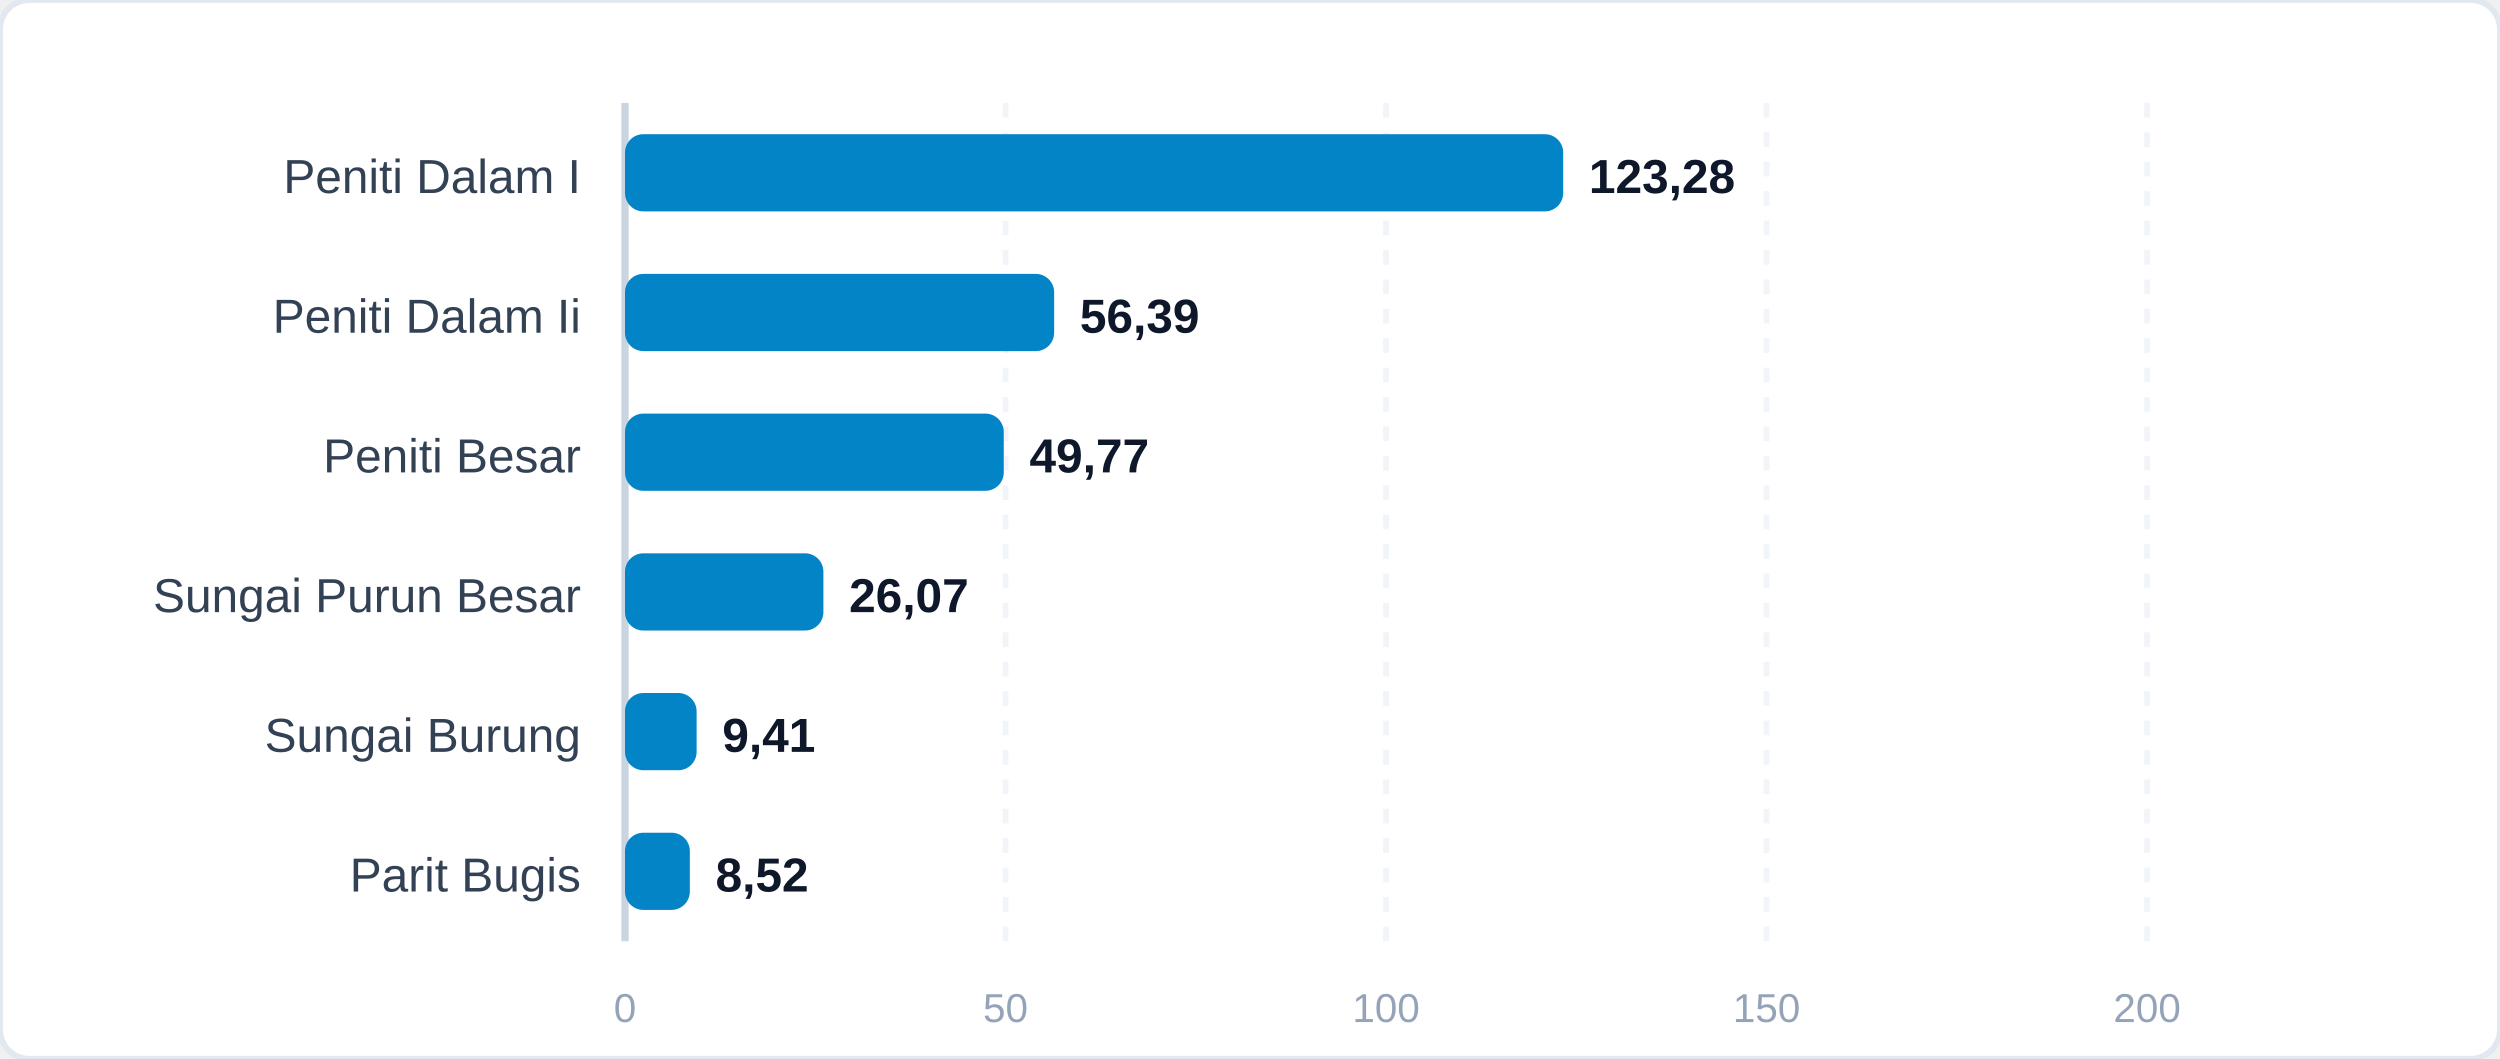
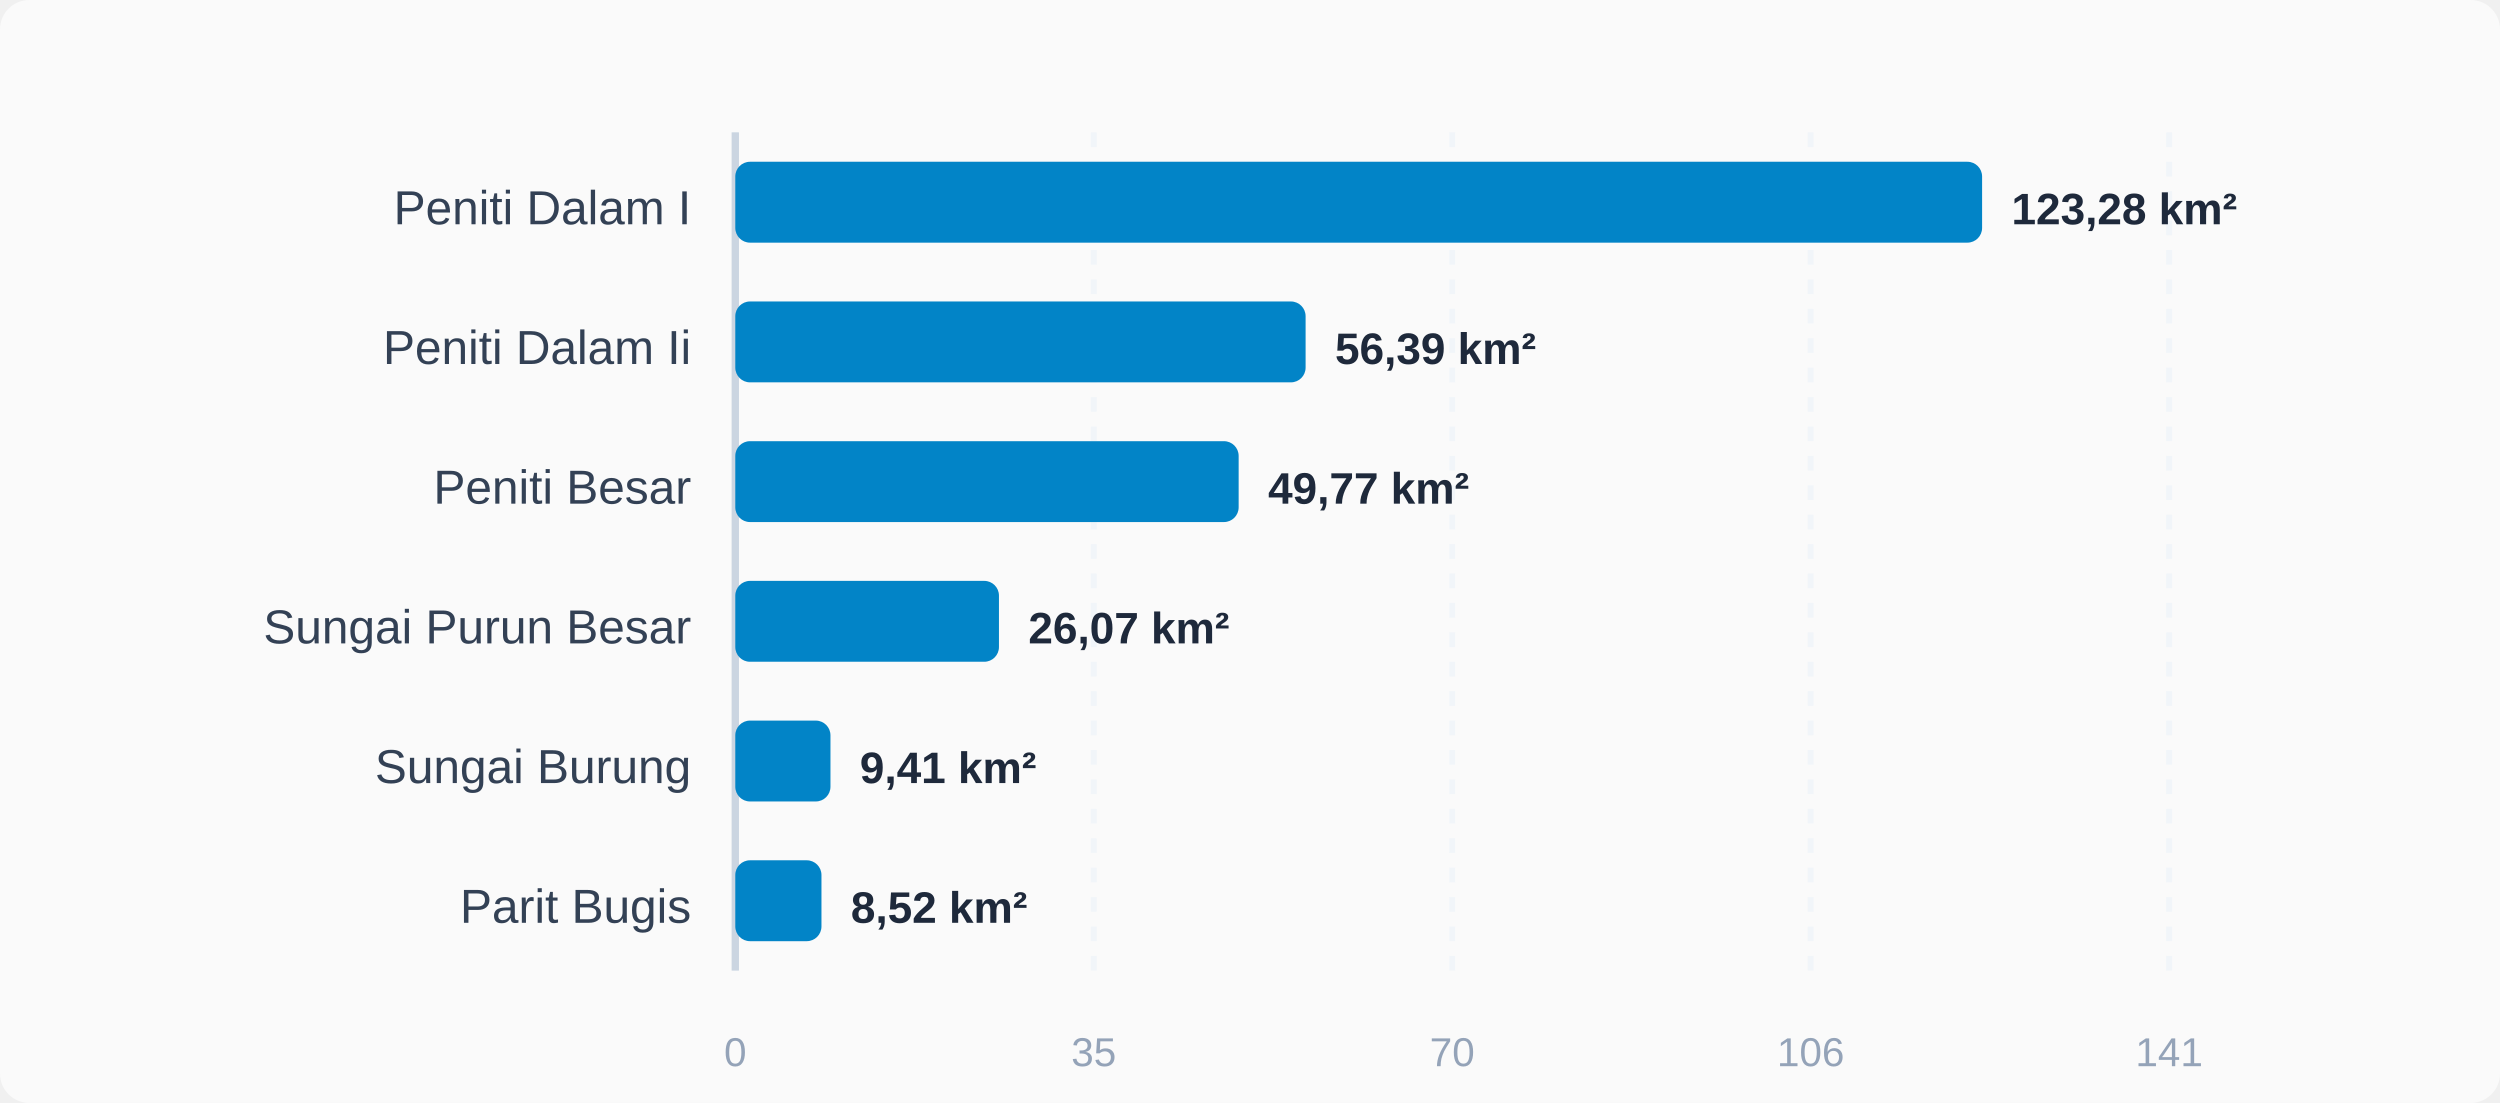
- <svg xmlns="http://www.w3.org/2000/svg" viewBox="0 0 340 144" width="100%" style="font-family: 'Liberation Sans', Arial, sans-serif;">
-   <rect width="340" height="144" rx="4" fill="#FFFFFF" stroke="#E2E8F0" stroke-width="0.8" />
-   <line x1="85.0" y1="14" x2="85.0" y2="128" stroke="#F1F5F9" stroke-width="0.8" stroke-dasharray="2,2" />
-   <text x="85.0" y="139" font-size="5.5" fill="#94A3B8" text-anchor="middle">0</text>
-   <line x1="136.75" y1="14" x2="136.75" y2="128" stroke="#F1F5F9" stroke-width="0.8" stroke-dasharray="2,2" />
-   <text x="136.75" y="139" font-size="5.5" fill="#94A3B8" text-anchor="middle">50</text>
-   <line x1="188.5" y1="14" x2="188.5" y2="128" stroke="#F1F5F9" stroke-width="0.8" stroke-dasharray="2,2" />
-   <text x="188.5" y="139" font-size="5.5" fill="#94A3B8" text-anchor="middle">100</text>
-   <line x1="240.25" y1="14" x2="240.25" y2="128" stroke="#F1F5F9" stroke-width="0.8" stroke-dasharray="2,2" />
-   <text x="240.25" y="139" font-size="5.5" fill="#94A3B8" text-anchor="middle">150</text>
-   <line x1="292.0" y1="14" x2="292.0" y2="128" stroke="#F1F5F9" stroke-width="0.8" stroke-dasharray="2,2" />
-   <text x="292.0" y="139" font-size="5.5" fill="#94A3B8" text-anchor="middle">200</text>
-   <line x1="85" y1="14" x2="85" y2="128" stroke="#CBD5E1" stroke-width="1" />
-   <text x="79" y="26.25" font-size="6.5" fill="#334155" text-anchor="end">Peniti Dalam I</text>
-   <rect x="85" y="18.25" width="127.595" height="10.5" rx="2.5" fill="#0284C7" />
-   <text x="216.095" y="26.25" font-size="6.5" font-weight="bold" fill="#0F172A">123,28</text>
-   <text x="79" y="45.25" font-size="6.5" fill="#334155" text-anchor="end">Peniti Dalam Ii</text>
-   <rect x="85" y="37.25" width="58.364" height="10.5" rx="2.5" fill="#0284C7" />
-   <text x="146.864" y="45.25" font-size="6.5" font-weight="bold" fill="#0F172A">56,39</text>
-   <text x="79" y="64.25" font-size="6.5" fill="#334155" text-anchor="end">Peniti Besar</text>
-   <rect x="85" y="56.25" width="51.512" height="10.5" rx="2.5" fill="#0284C7" />
-   <text x="140.012" y="64.25" font-size="6.5" font-weight="bold" fill="#0F172A">49,77</text>
-   <text x="79" y="83.25" font-size="6.5" fill="#334155" text-anchor="end">Sungai Purun Besar</text>
-   <rect x="85" y="75.25" width="26.982" height="10.5" rx="2.5" fill="#0284C7" />
-   <text x="115.482" y="83.25" font-size="6.5" font-weight="bold" fill="#0F172A">26,07</text>
-   <text x="79" y="102.25" font-size="6.5" fill="#334155" text-anchor="end">Sungai Burung</text>
-   <rect x="85" y="94.25" width="9.739" height="10.5" rx="2.5" fill="#0284C7" />
-   <text x="98.239" y="102.25" font-size="6.5" font-weight="bold" fill="#0F172A">9,41</text>
-   <text x="79" y="121.25" font-size="6.5" fill="#334155" text-anchor="end">Parit Bugis</text>
-   <rect x="85" y="113.25" width="8.818" height="10.5" rx="2.5" fill="#0284C7" />
-   <text x="97.318" y="121.25" font-size="6.5" font-weight="bold" fill="#0F172A">8,52</text>
+ <svg xmlns="http://www.w3.org/2000/svg" viewBox="0 0 340 150" width="100%" height="150pt" style="font-family: 'Liberation Sans', Arial, sans-serif;">
+   <rect width="340" height="150" fill="#FAFAFA" rx="4" />
+   <line x1="100.0" y1="18" x2="100.0" y2="132" stroke="#F1F5F9" stroke-width="0.8" stroke-dasharray="2,2" />
+   <text x="100.0" y="145" font-size="5.5" fill="#94A3B8" text-anchor="middle">0</text>
+   <line x1="148.75" y1="18" x2="148.75" y2="132" stroke="#F1F5F9" stroke-width="0.8" stroke-dasharray="2,2" />
+   <text x="148.75" y="145" font-size="5.5" fill="#94A3B8" text-anchor="middle">35</text>
+   <line x1="197.5" y1="18" x2="197.5" y2="132" stroke="#F1F5F9" stroke-width="0.8" stroke-dasharray="2,2" />
+   <text x="197.5" y="145" font-size="5.5" fill="#94A3B8" text-anchor="middle">70</text>
+   <line x1="246.25" y1="18" x2="246.25" y2="132" stroke="#F1F5F9" stroke-width="0.8" stroke-dasharray="2,2" />
+   <text x="246.25" y="145" font-size="5.5" fill="#94A3B8" text-anchor="middle">106</text>
+   <line x1="295.0" y1="18" x2="295.0" y2="132" stroke="#F1F5F9" stroke-width="0.8" stroke-dasharray="2,2" />
+   <text x="295.0" y="145" font-size="5.5" fill="#94A3B8" text-anchor="middle">141</text>
+   <line x1="100" y1="18" x2="100" y2="132" stroke="#CBD5E1" stroke-width="1" />
+   <text x="94" y="30.5" font-size="6.5" fill="#334155" text-anchor="end">Peniti Dalam I</text>
+   <rect x="100" y="22" width="169.565" height="11" rx="2" fill="#0284C7" />
+   <text x="273.565" y="30.5" font-size="6" font-weight="bold" fill="#1E293B">123,28 km²</text>
+   <text x="94" y="49.5" font-size="6.5" fill="#334155" text-anchor="end">Peniti Dalam Ii</text>
+   <rect x="100" y="41" width="77.562" height="11" rx="2" fill="#0284C7" />
+   <text x="181.562" y="49.5" font-size="6" font-weight="bold" fill="#1E293B">56,39 km²</text>
+   <text x="94" y="68.5" font-size="6.5" fill="#334155" text-anchor="end">Peniti Besar</text>
+   <rect x="100" y="60" width="68.456" height="11" rx="2" fill="#0284C7" />
+   <text x="172.456" y="68.5" font-size="6" font-weight="bold" fill="#1E293B">49,77 km²</text>
+   <text x="94" y="87.5" font-size="6.5" fill="#334155" text-anchor="end">Sungai Purun Besar</text>
+   <rect x="100" y="79" width="35.858" height="11" rx="2" fill="#0284C7" />
+   <text x="139.858" y="87.5" font-size="6" font-weight="bold" fill="#1E293B">26,07 km²</text>
+   <text x="94" y="106.5" font-size="6.5" fill="#334155" text-anchor="end">Sungai Burung</text>
+   <rect x="100" y="98" width="12.943" height="11" rx="2" fill="#0284C7" />
+   <text x="116.943" y="106.5" font-size="6" font-weight="bold" fill="#1E293B">9,41 km²</text>
+   <text x="94" y="125.5" font-size="6.5" fill="#334155" text-anchor="end">Parit Bugis</text>
+   <rect x="100" y="117" width="11.719" height="11" rx="2" fill="#0284C7" />
+   <text x="115.719" y="125.5" font-size="6" font-weight="bold" fill="#1E293B">8,52 km²</text>
</svg>
